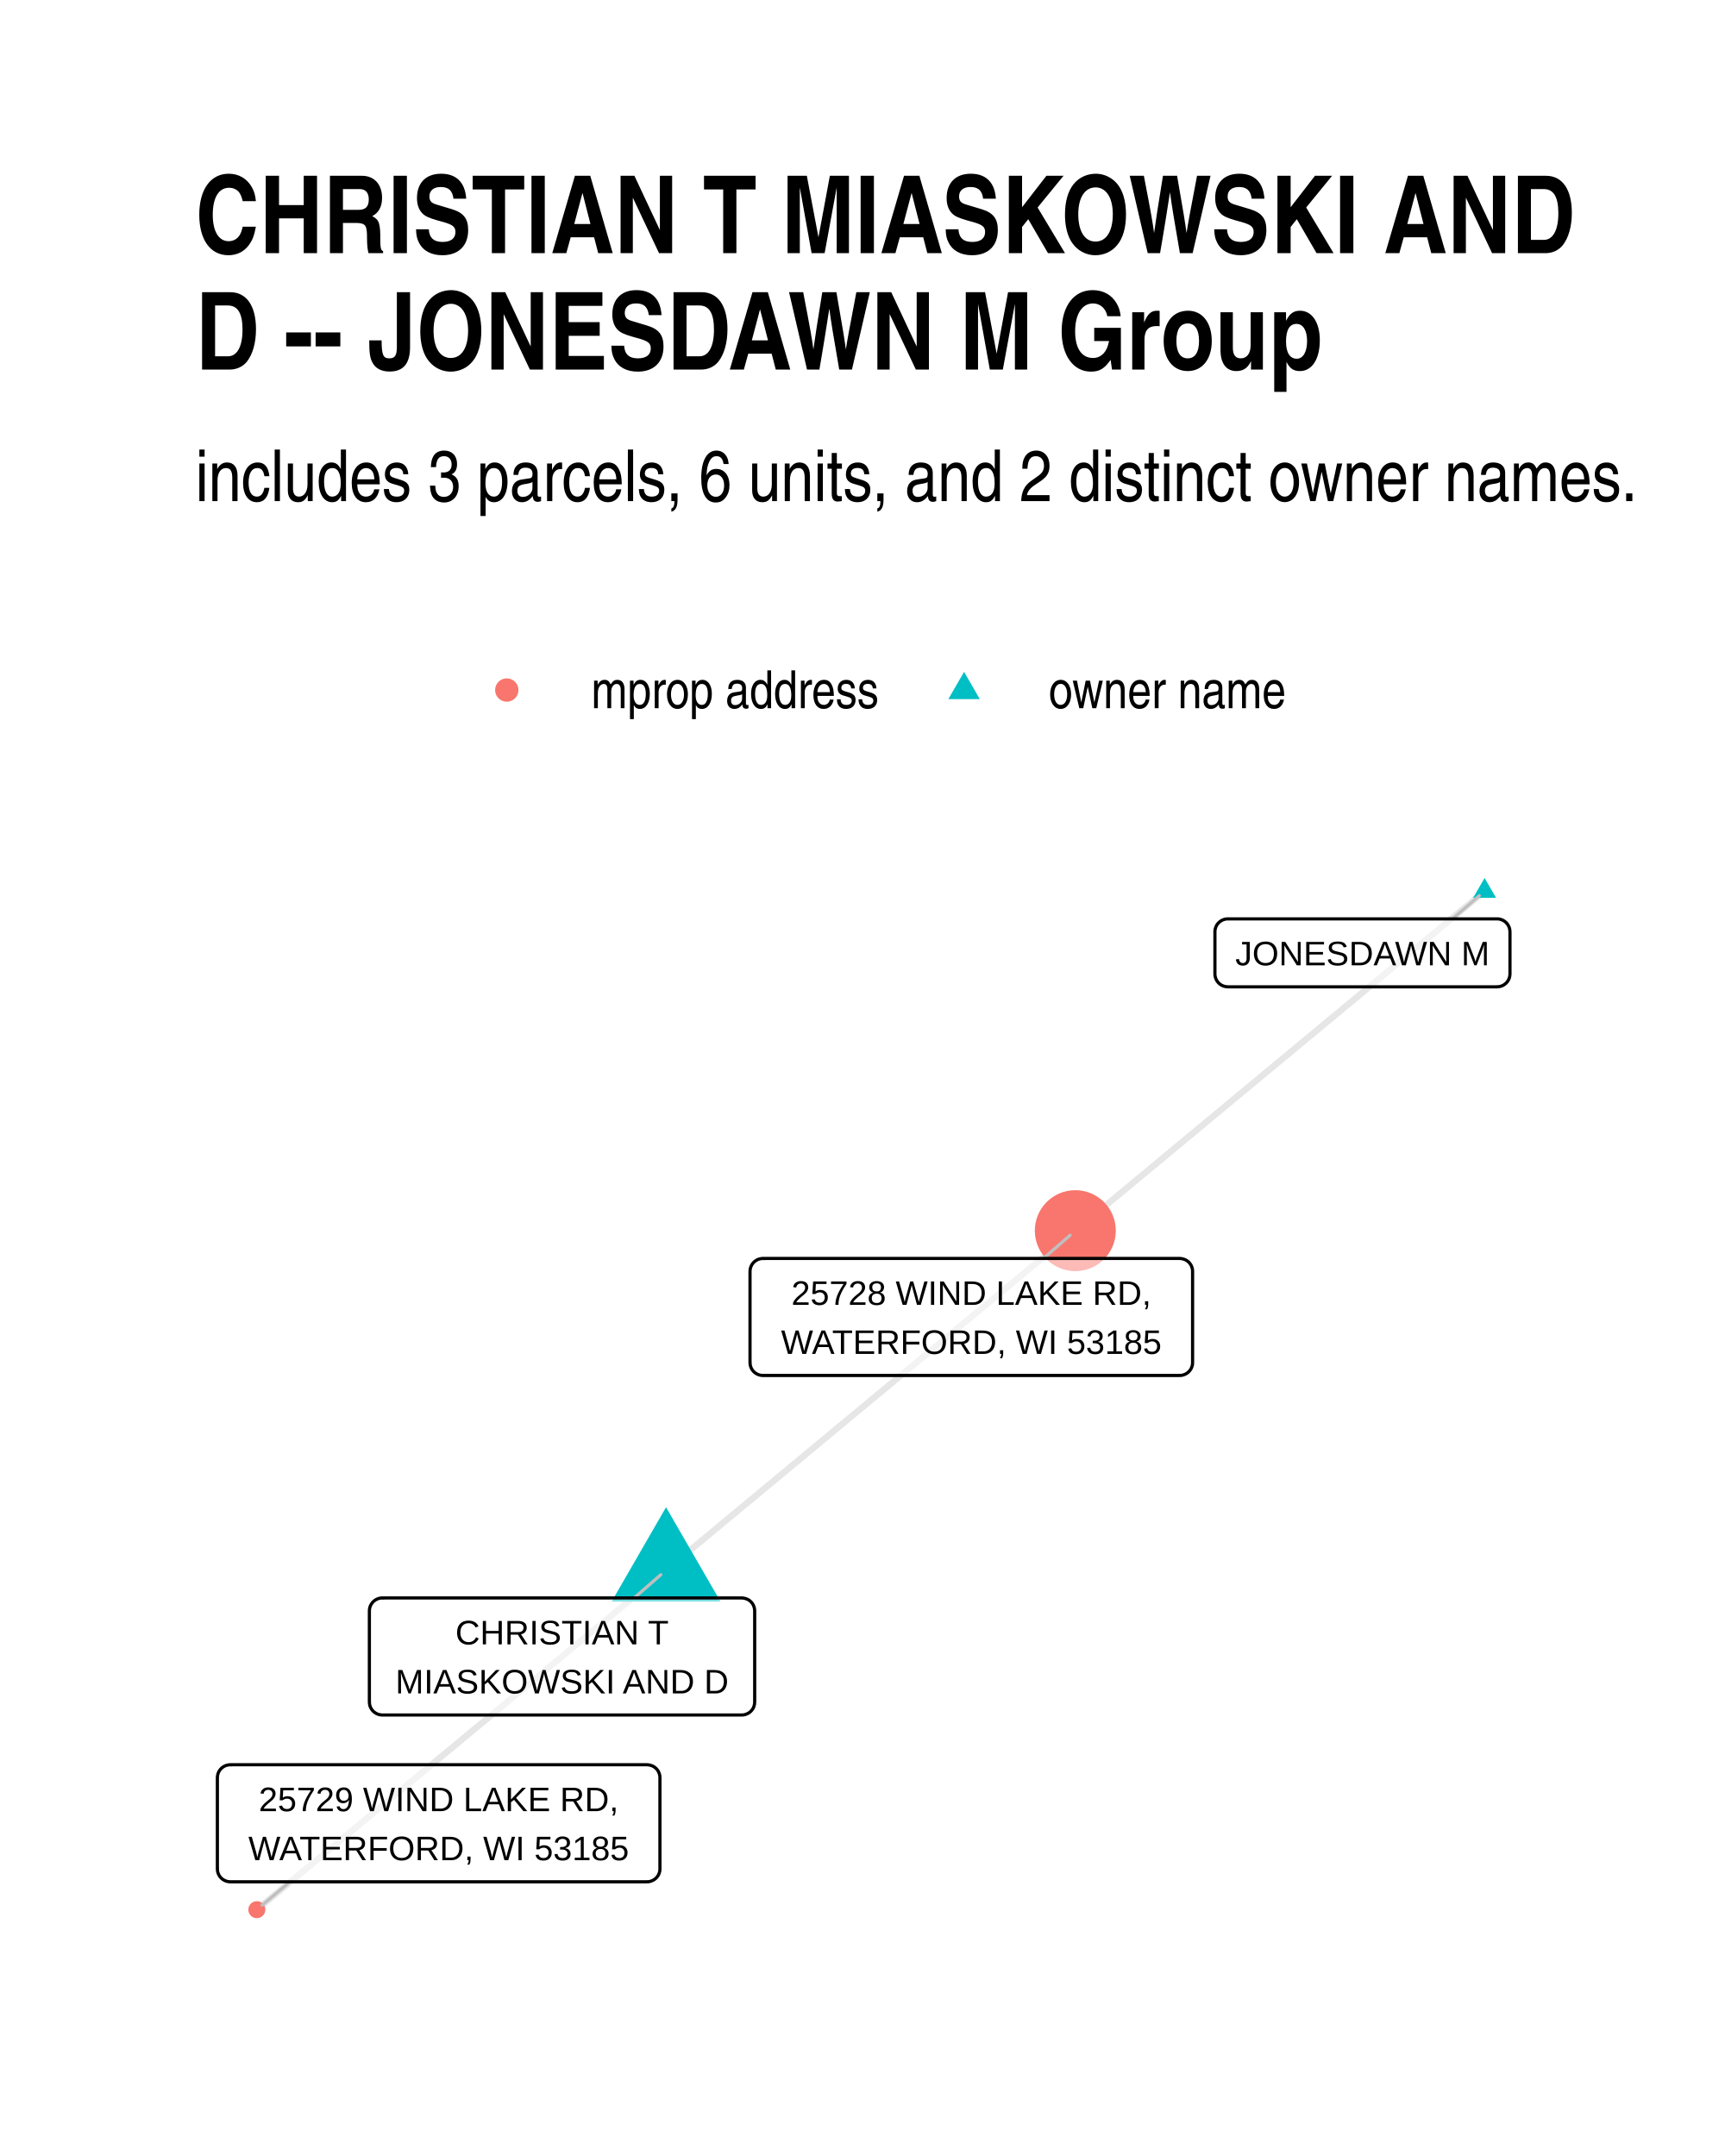
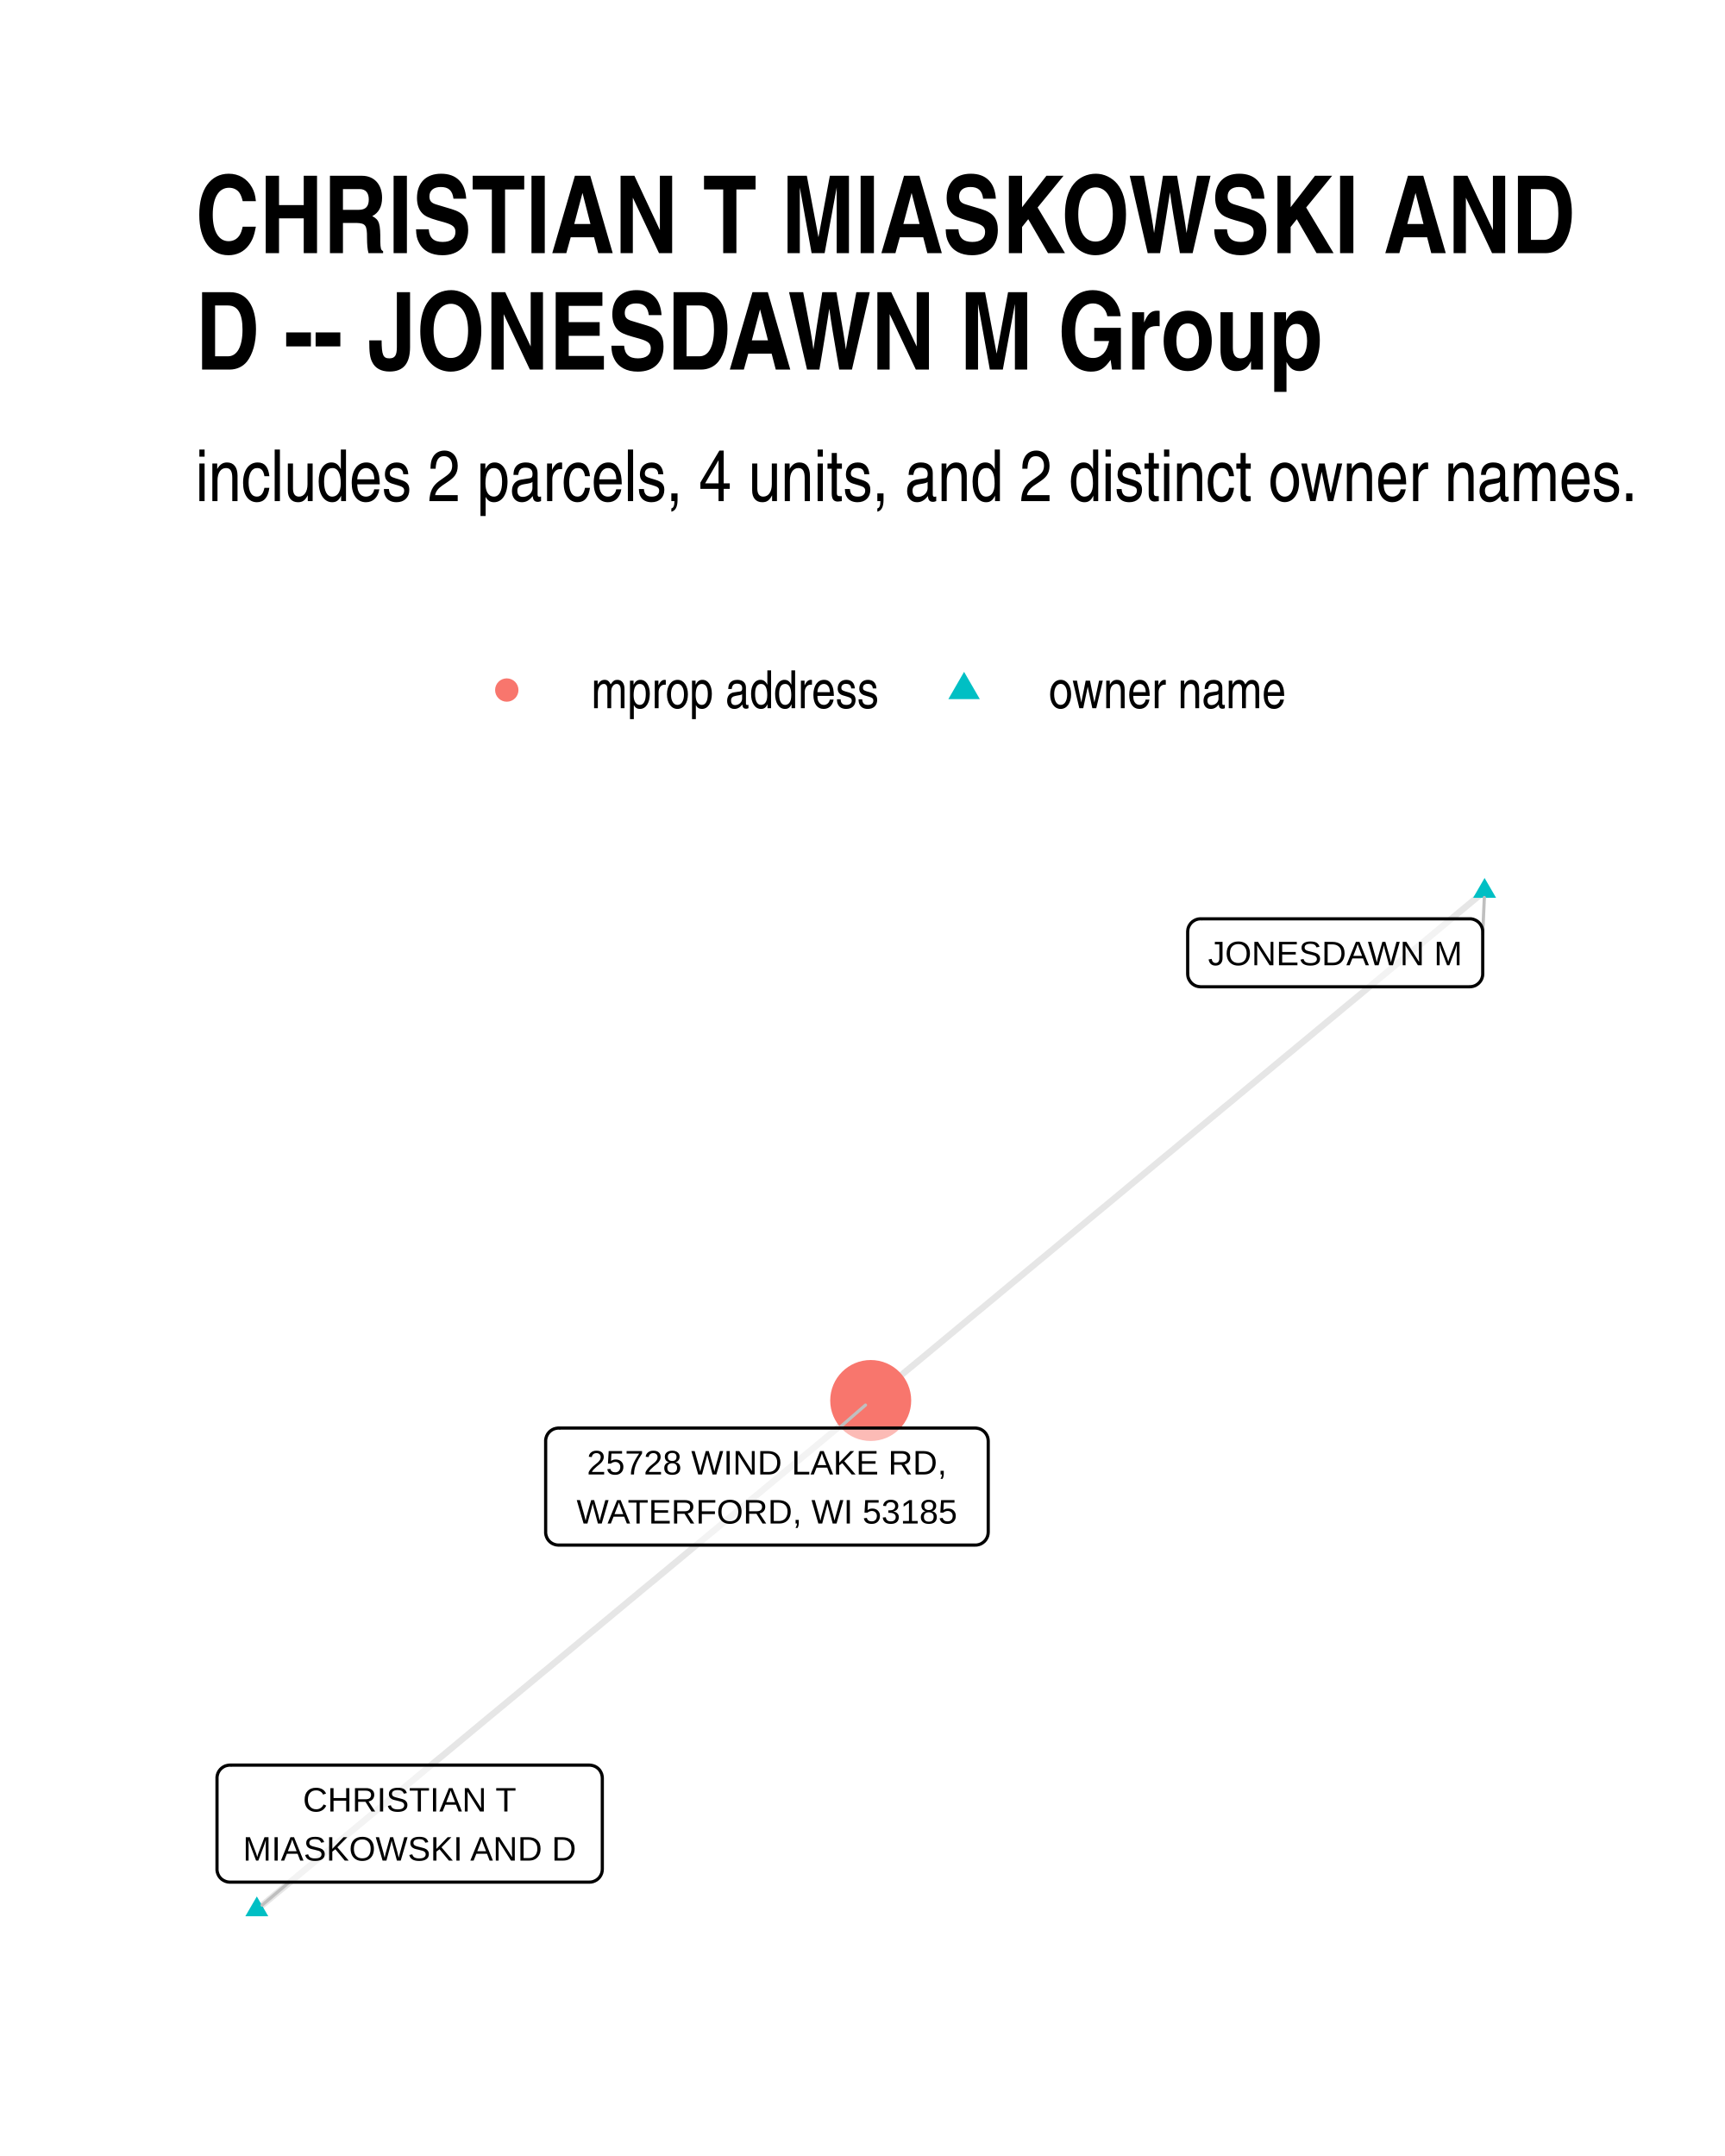
<svg xmlns="http://www.w3.org/2000/svg" width="384" height="480" class="svglite" viewBox="0 0 288 360">
  <defs>
    <style>.svglite line,.svglite polyline,.svglite polygon,.svglite path,.svglite circle{fill:none;stroke:#000000;stroke-linecap:round;stroke-linejoin:round;stroke-miterlimit:10.00}.svglite text{white-space:pre}</style>
  </defs>
  <rect width="100%" height="100%" style="stroke-linecap:round;stroke-linejoin:round;stroke-miterlimit:10.00;stroke:none;fill:#FFFFFF" />
  <defs>
    <clipPath id="cpMC4wMHwyODguMDB8MC4wMHwzNjAuMDA=">
      <path d="M0 0h288v360H0z" />
    </clipPath>
  </defs>
  <g clip-path="url(#cpMC4wMHwyODguMDB8MC4wMHwzNjAuMDA=)">
    <path d="M0 0h288v360H0z" style="stroke-width:1.07;stroke:none;fill:#FFFFFF" />
  </g>
  <defs>
    <clipPath id="cpMzIuNjN8MjU4LjExfDE0MC4zMHwzMjcuMzc=">
      <path d="M32.63 140.3h225.48v187.07H32.63z" />
    </clipPath>
  </defs>
  <g clip-path="url(#cpMzIuNjN8MjU4LjExfDE0MC4zMHwzMjcuMzc=)">
-     <path d="m111.2 262.18-.69.57-.69.58-.69.57-.69.57-.69.57-.69.58-.69.57-.69.57-.69.57-.69.58-.69.57-.69.57-.69.58-.69.57-.69.57-.69.57-.69.58-.69.57-.69.57-.69.57-.69.58-.69.57-.69.57-.69.57-.69.58-.69.57-.69.57-.69.57-.69.58-.69.57-.69.57-.69.57-.69.58-.69.57-.69.57-.69.58-.69.57-.69.57-.69.57-.69.58-.69.57-.69.57-.69.57-.69.58-.69.57-.69.57-.69.57-.69.58-.69.57-.69.57-.69.57-.69.58-.7.57-.69.57-.69.57-.69.58-.69.57-.69.57-.69.58-.69.57-.69.57-.69.57-.69.58-.69.57-.69.57-.69.57-.69.58-.69.57-.69.57-.69.57-.69.58-.69.57-.69.57-.69.57-.69.58-.69.57-.69.57-.69.57-.69.58-.69.57-.69.57-.69.57-.69.58-.69.57-.69.57-.69.58-.69.57-.69.57-.69.57-.69.58-.69.57-.69.57-.69.57-.69.58-.69.57-.69.57-.69.57-.69.58-.69.57m204.98-170.06-.69.57-.69.57-.69.57-.69.58-.69.57-.69.57-.69.57-.69.58-.69.57-.69.57-.69.57-.69.58-.69.57-.69.57-.69.57-.69.58-.69.57-.69.57-.69.58-.69.57-.69.57-.69.57-.69.58-.69.57-.69.57-.69.57-.69.58-.69.57-.69.57-.69.57-.69.58-.69.57-.69.57-.69.57-.69.58-.69.57-.69.57-.69.57-.69.58-.69.57-.69.57-.7.58-.69.57-.69.57-.69.57-.69.58-.69.57-.69.57-.69.57-.69.58-.69.57-.69.57-.69.57-.69.58-.69.57-.69.57-.69.57-.69.58-.69.57-.69.57-.69.57-.69.58-.69.57-.69.57-.69.58-.69.57-.69.57-.69.57-.69.58-.69.57-.69.57-.69.57-.69.58-.69.57-.69.57-.69.57-.69.58-.69.57-.69.57-.69.57-.69.58-.69.57-.69.57-.69.57-.69.58-.69.57-.69.57-.69.58-.69.57-.69.57-.69.57-.69.58-.69.57-.69.57-.69.57-.7.58-.69.57-.69.57-.69.57m-68.33 56.69.69-.57.69-.57.69-.58.7-.57.69-.57.69-.57.69-.58.69-.57.69-.57.69-.57.69-.58.69-.57.69-.57.69-.58.69-.57.69-.57.69-.57.69-.58.69-.57.69-.57.69-.57.69-.58.69-.57.69-.57.69-.57.69-.58.69-.57.69-.57.69-.57.69-.58.69-.57.69-.57.69-.57.69-.58.69-.57.69-.57.69-.57.69-.58.69-.57.69-.57.69-.58.69-.57.69-.57.69-.57.69-.58.69-.57.69-.57.69-.57.69-.58.69-.57.69-.57.69-.57.7-.58.69-.57.69-.57.69-.57.69-.58.69-.57.69-.57.69-.57.69-.58.69-.57.69-.57.69-.58.69-.57.69-.57.69-.57.69-.58.69-.57.69-.57.69-.57.69-.58.69-.57.69-.57.69-.57.69-.58.69-.57.69-.57.69-.57.69-.58.69-.57.69-.57.69-.57.69-.58.69-.57.69-.57.69-.58.69-.57.69-.57.69-.57.69-.58.69-.57.69-.57.69-.57.69-.58.69-.57.69-.57.69-.57.69-.58" style="stroke-width:1.07;stroke:#000000;stroke-opacity:0.10;stroke-linecap:butt" />
-     <path d="m111.2 251.67 9.1 15.76h-18.19zM247.86 146.6l1.92 3.31h-3.83z" style="stroke-width:0.71;stroke:none;fill:#00BFC4" />
-     <circle cx="42.88" cy="318.87" r="1.42" style="stroke-width:0.71;stroke:none;fill:#F8766D" />
-     <circle cx="179.53" cy="205.49" r="6.76" style="stroke-width:0.71;stroke:none;fill:#F8766D" />
-     <path d="m105.88 266.82 4.45-3.88m132.16-109.51 4.49-3.87M48.4 314.21l-4.63 3.91m130.44-107.99 4.45-3.87" style="stroke-width:0.53;stroke:#BFBFBF" />
-     <path d="M63.83 286.36h60.01-.08l.34-.01.34-.07.33-.13.3-.17.27-.22.23-.26.19-.29.13-.32.08-.34.03-.35h0v-15.22h0l-.03-.35-.08-.33-.13-.32-.19-.3-.23-.26-.27-.22-.3-.17-.33-.12-.34-.07-.26-.02H63.83l.26.02-.35-.02-.34.04-.34.1-.31.15-.29.2-.25.24-.2.28-.17.3-.11.33-.05.35-.01.17v15.22l.01-.17v.35l.05.34.11.33.17.31.2.27.25.24.29.2.31.15.34.1.34.04z" style="stroke-width:0.53;fill:#FFFFFF;fill-opacity:0.50" />
-     <text x="93.84" y="274.57" lengthAdjust="spacingAndGlyphs" style="font-size:5.69px;font-family:&quot;Liberation Sans&quot;" text-anchor="middle" textLength="36.07">CHRISTIAN T</text>
-     <text x="93.84" y="282.76" lengthAdjust="spacingAndGlyphs" style="font-size:5.69px;font-family:&quot;Liberation Sans&quot;" text-anchor="middle" textLength="57.13">MIASKOWSKI AND D</text>
-     <path d="M205 164.78h44.94l-.09-.01.35-.01.34-.07.33-.12.3-.18.27-.22.23-.26.18-.29.14-.32.08-.34.03-.34h0v-7.03h0l-.03-.35-.08-.34-.14-.31-.18-.3-.23-.26-.27-.22-.3-.17-.33-.13-.34-.07-.26-.01H205l.26.01-.35-.01-.34.04-.34.1-.31.15-.29.2-.25.24-.21.27-.16.31-.11.33-.06.35v7.2-.18.35l.06.34.11.33.16.31.21.28.25.24.29.2.31.15.34.09.34.04z" style="stroke-width:0.53;fill:#FFFFFF;fill-opacity:0.50" />
-     <text x="227.47" y="161.18" lengthAdjust="spacingAndGlyphs" style="font-size:5.69px;font-family:&quot;Liberation Sans&quot;" text-anchor="middle" textLength="42.06">JONESDAWN M</text>
-     <path d="M38.45 314.21h69.57-.08l.34-.01.34-.07.33-.13.3-.17.27-.22.23-.26.19-.29.13-.32.09-.34.02-.35h0v-15.22h0l-.02-.34-.09-.34-.13-.32-.19-.3-.23-.26-.27-.22-.3-.17-.33-.12-.34-.07-.26-.02H38.45l.26.02-.35-.02-.34.05-.34.09-.31.15-.29.2-.25.24-.21.28-.16.31-.11.33-.05.34-.01.17v15.22l.01-.17v.35l.05.34.11.33.16.31.21.28.25.24.29.19.31.15.34.1.34.04z" style="stroke-width:0.53;fill:#FFFFFF;fill-opacity:0.50" />
-     <text x="73.24" y="302.42" lengthAdjust="spacingAndGlyphs" style="font-size:5.69px;font-family:&quot;Liberation Sans&quot;" text-anchor="middle" textLength="64.11">25729 WIND LAKE RD,</text>
-     <text x="73.24" y="310.61" lengthAdjust="spacingAndGlyphs" style="font-size:5.69px;font-family:&quot;Liberation Sans&quot;" text-anchor="middle" textLength="66.69">WATERFORD, WI 53185</text>
-     <path d="M127.38 229.67h69.57-.08l.34-.01.34-.07.33-.13.3-.17.27-.22.23-.26.19-.29.13-.32.09-.34.02-.35h0v-15.22h0l-.02-.34-.09-.34-.13-.32-.19-.3-.23-.26-.27-.22-.3-.17-.33-.12-.34-.07-.26-.02h-69.57l.26.02-.35-.02-.34.05-.34.09-.31.15-.29.2-.25.24-.21.28-.16.31-.11.32-.05.35-.01.17v15.22l.01-.17v.35l.05.34.11.33.16.31.21.28.25.24.29.19.31.15.34.1.34.04z" style="stroke-width:0.53;fill:#FFFFFF;fill-opacity:0.50" />
-     <text x="162.17" y="217.88" lengthAdjust="spacingAndGlyphs" style="font-size:5.69px;font-family:&quot;Liberation Sans&quot;" text-anchor="middle" textLength="64.11">25728 WIND LAKE RD,</text>
-     <text x="162.17" y="226.07" lengthAdjust="spacingAndGlyphs" style="font-size:5.69px;font-family:&quot;Liberation Sans&quot;" text-anchor="middle" textLength="66.69">WATERFORD, WI 53185</text>
+     <path d="m247.86 148.81-1.03.85-1.04.86-1.03.86-1.04.86-1.03.86-1.04.86-1.03.86-1.04.86-1.03.86-1.04.86-1.04.85-1.03.86-1.04.86-1.03.86-1.04.86-1.03.86-1.04.86-1.03.86-1.04.86-1.03.86-1.04.86-1.03.85-1.04.86-1.03.86-1.04.86-1.03.86-1.04.86-1.03.86-1.04.86-1.04.86-1.03.86-1.04.85-1.03.86-1.04.86-1.03.86-1.04.86-1.03.86-1.04.86-1.03.86-1.04.86-1.03.86-1.04.85-1.03.86-1.04.86-1.03.86-1.04.86-1.04.86-1.03.86-1.04.86-1.03.86-1.04.86-1.03.85-1.04.86-1.03.86-1.04.86-1.03.86-1.04.86-1.03.86-1.04.86-1.03.86-1.04.86-1.03.85-1.04.86-1.03.86-1.04.86-1.04.86-1.03.86-1.04.86-1.03.86-1.04.86-1.03.86-1.04.85-1.03.86-1.04.86-1.03.86-1.04.86-1.03.86-1.04.86-1.03.86-1.04.86-1.03.86-1.04.85-1.04.86-1.03.86-1.04.86-1.03.86-1.04.86-1.03.86-1.04.86-1.03.86-1.04.86-1.03.85-1.04.86-1.03.86-1.04.86-1.03.86-1.04.86-1.03.86-1.04.86M42.88 318.87l1.03-.86 1.04-.86 1.03-.86 1.04-.86 1.03-.85 1.04-.86 1.03-.86 1.04-.86 1.03-.86 1.04-.86 1.04-.86 1.03-.86 1.04-.86 1.03-.85 1.04-.86 1.03-.86 1.04-.86 1.03-.86 1.04-.86 1.03-.86 1.04-.86 1.03-.85 1.04-.86 1.03-.86 1.04-.86 1.03-.86 1.04-.86 1.03-.86 1.04-.86 1.04-.85 1.03-.86 1.04-.86 1.03-.86 1.04-.86 1.03-.86 1.04-.86 1.03-.86 1.04-.86 1.03-.85 1.04-.86 1.03-.86 1.04-.86 1.03-.86 1.04-.86 1.03-.86 1.04-.86 1.04-.85 1.03-.86 1.04-.86 1.03-.86 1.04-.86 1.03-.86 1.04-.86 1.03-.86 1.04-.85 1.03-.86 1.04-.86 1.03-.86 1.04-.86 1.03-.86 1.04-.86 1.03-.86 1.04-.86 1.04-.85 1.03-.86 1.04-.86 1.03-.86 1.04-.86 1.03-.86 1.04-.86 1.03-.86 1.04-.85 1.03-.86 1.04-.86 1.03-.86 1.04-.86 1.03-.86 1.04-.86 1.03-.86 1.04-.86 1.04-.85 1.03-.86 1.04-.86 1.03-.86 1.04-.86 1.03-.86 1.04-.86 1.03-.86 1.04-.85 1.03-.86 1.04-.86 1.03-.86 1.04-.86 1.03-.86 1.04-.86 1.03-.86 1.04-.85 1.04-.86 1.03-.86" style="stroke-width:1.07;stroke:#000000;stroke-opacity:0.10;stroke-linecap:butt" />
+     <path d="m247.86 146.6 1.92 3.31h-3.83zM42.88 316.66l1.91 3.31h-3.83z" style="stroke-width:0.71;stroke:none;fill:#00BFC4" />
+     <circle cx="145.37" cy="233.85" r="6.76" style="stroke-width:0.71;stroke:none;fill:#F8766D" />
+     <path d="m247.55 155.97.27-6.11M48.29 314.27l-4.53 3.85m96.32-79.67 4.42-3.84" style="stroke-width:0.53;stroke:#BFBFBF" />
+     <path d="M200.45 164.77h44.94l-.08-.01.34-.01.34-.07.33-.12.3-.18.27-.22.23-.26.19-.29.13-.32.09-.34.02-.34h0v-7.03h0l-.02-.35-.09-.34-.13-.31-.19-.3-.23-.26-.27-.22-.3-.17-.33-.13-.34-.07-.26-.01h-44.94l.26.01-.35-.01-.34.04-.34.1-.31.15-.29.2-.25.24-.2.27-.17.31-.11.33-.05.35-.01.17v7.03l.01-.18v.35l.05.34.11.33.17.31.2.28.25.24.29.2.31.15.34.09.34.04z" style="stroke-width:0.53;fill:#FFFFFF;fill-opacity:0.50" />
+     <text x="222.92" y="161.17" lengthAdjust="spacingAndGlyphs" style="font-size:5.69px;font-family:&quot;Liberation Sans&quot;" text-anchor="middle" textLength="42.06">JONESDAWN M</text>
+     <path d="M38.39 314.27H98.4h-.09l.35-.01.34-.07.33-.13.3-.17.27-.22.23-.26.18-.29.14-.32.08-.34.03-.35h0v-15.22h0l-.03-.34-.08-.34-.14-.32-.18-.3-.23-.26-.27-.22-.3-.17-.33-.12-.34-.07-.26-.02H38.39l.26.02-.35-.02-.34.05-.34.09-.31.15-.29.2-.25.24-.21.28-.16.3-.11.33-.06.35v15.39-.17.35l.06.34.11.33.16.31.21.28.25.24.29.19.31.15.34.1.34.04z" style="stroke-width:0.53;fill:#FFFFFF;fill-opacity:0.50" />
+     <text x="68.39" y="302.48" lengthAdjust="spacingAndGlyphs" style="font-size:5.69px;font-family:&quot;Liberation Sans&quot;" text-anchor="middle" textLength="36.07">CHRISTIAN T</text>
+     <text x="68.39" y="310.67" lengthAdjust="spacingAndGlyphs" style="font-size:5.69px;font-family:&quot;Liberation Sans&quot;" text-anchor="middle" textLength="57.13">MIASKOWSKI AND D</text>
+     <path d="M93.26 257.99h69.57-.09l.35-.01.34-.07.33-.12.3-.18.27-.22.23-.26.18-.29.14-.32.08-.34.03-.35h0v-15.22h0l-.03-.34-.08-.34-.14-.32-.18-.29-.23-.26-.27-.22-.3-.18-.33-.12-.34-.07-.26-.02H93.26l.26.02-.35-.02-.35.05-.33.09-.31.15-.29.2-.25.24-.21.28-.16.31-.11.33-.06.34v15.39-.17.35l.06.34.11.33.16.31.21.28.25.24.29.2.31.14.33.1.35.04z" style="stroke-width:0.53;fill:#FFFFFF;fill-opacity:0.50" />
+     <text x="128.04" y="246.2" lengthAdjust="spacingAndGlyphs" style="font-size:5.69px;font-family:&quot;Liberation Sans&quot;" text-anchor="middle" textLength="64.11">25728 WIND LAKE RD,</text>
+     <text x="128.04" y="254.39" lengthAdjust="spacingAndGlyphs" style="font-size:5.69px;font-family:&quot;Liberation Sans&quot;" text-anchor="middle" textLength="66.69">WATERFORD, WI 53185</text>
  </g>
  <g clip-path="url(#cpMC4wMHwyODguMDB8MC4wMHwzNjAuMDA=)">
    <circle cx="84.61" cy="115.22" r="1.95" style="stroke-width:0.71;stroke:none;fill:#F8766D" />
    <path d="m160.96 112.18 2.63 4.56h-5.26z" style="stroke-width:0.71;stroke:none;fill:#00BFC4" />
    <text x="98.72" y="118.25" lengthAdjust="spacingAndGlyphs" style="font-size:8.80px;font-family:&quot;Liberation Sans Narrow&quot;" textLength="48.12">mprop address</text>
    <text x="175.08" y="118.25" lengthAdjust="spacingAndGlyphs" style="font-size:8.80px;font-family:&quot;Liberation Sans Narrow&quot;" textLength="39.69">owner name</text>
-     <text x="32.63" y="83.67" lengthAdjust="spacingAndGlyphs" style="font-size:12.00px;font-family:&quot;Liberation Sans Narrow&quot;" textLength="241.29">includes 3 parcels, 6 units, and 2 distinct owner names.</text>
+     <text x="32.63" y="83.67" lengthAdjust="spacingAndGlyphs" style="font-size:12.00px;font-family:&quot;Liberation Sans Narrow&quot;" textLength="241.29">includes 2 parcels, 4 units, and 2 distinct owner names.</text>
    <text x="32.63" y="42.27" lengthAdjust="spacingAndGlyphs" style="font-size:18.00px;font-weight:bold;font-family:&quot;Liberation Sans Narrow&quot;" textLength="230.68">CHRISTIAN T MIASKOWSKI AND</text>
    <text x="32.63" y="61.71" lengthAdjust="spacingAndGlyphs" style="font-size:18.00px;font-weight:bold;font-family:&quot;Liberation Sans Narrow&quot;" textLength="188.58">D -- JONESDAWN M Group</text>
  </g>
</svg>
